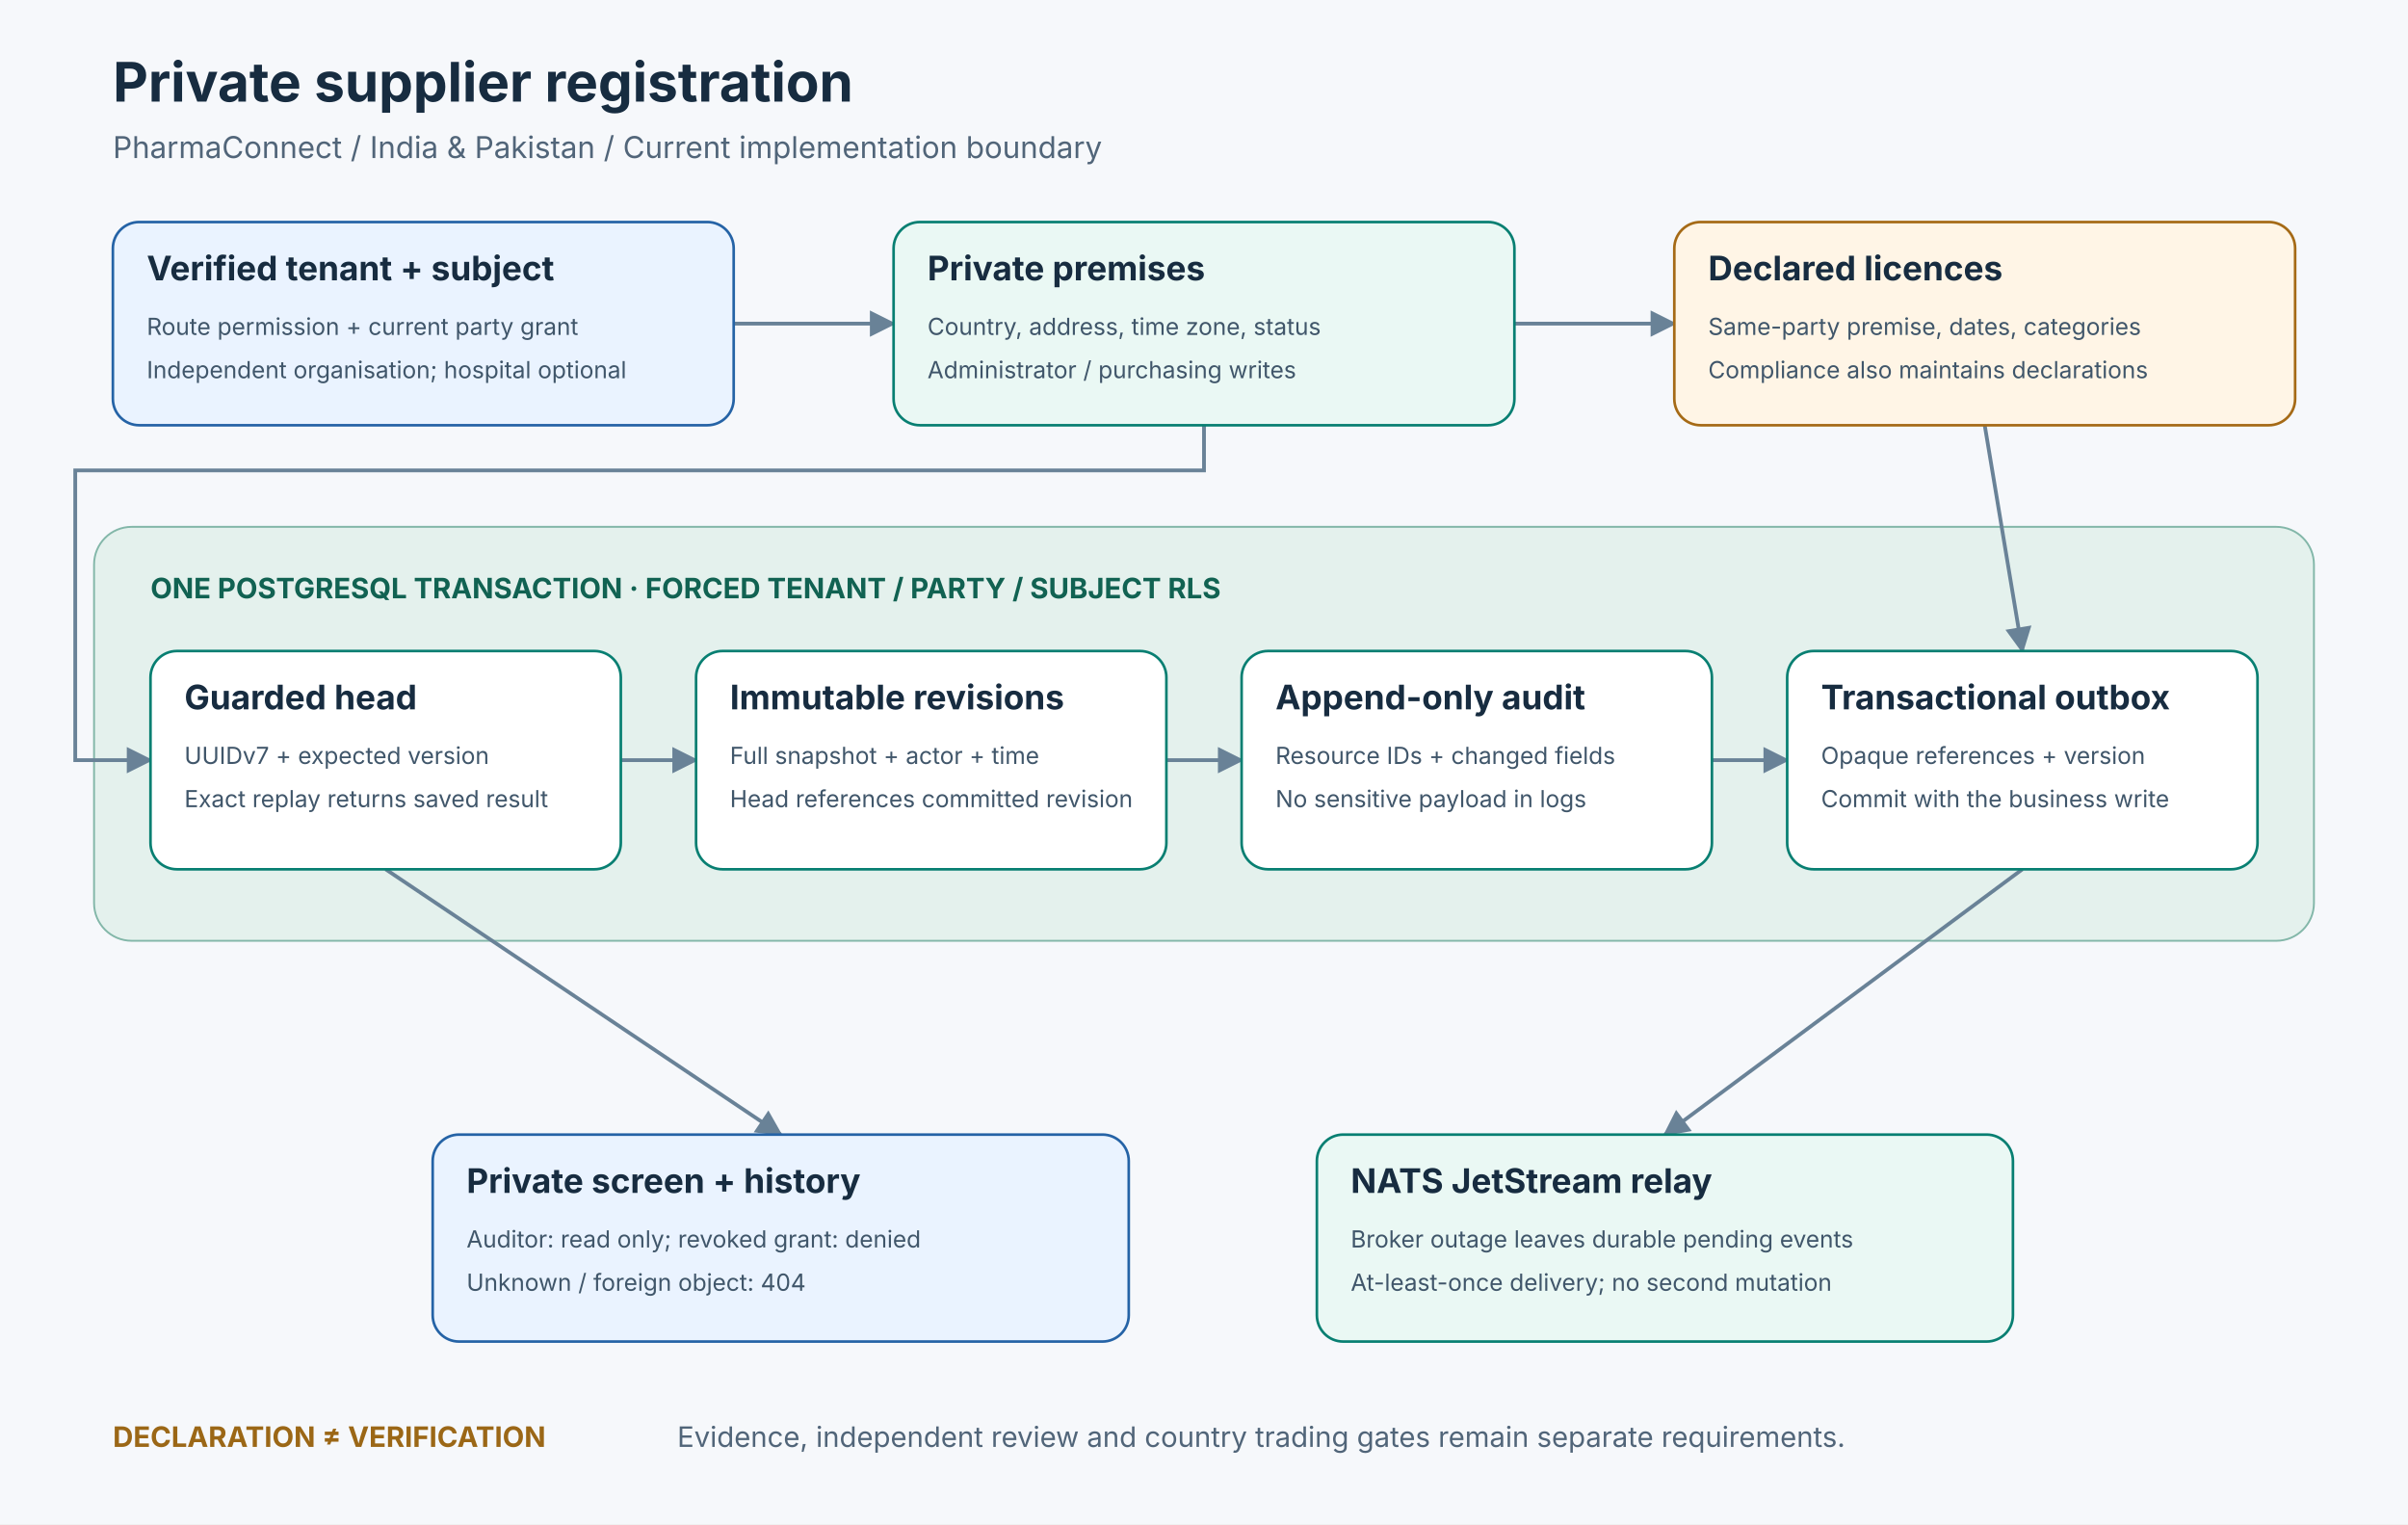
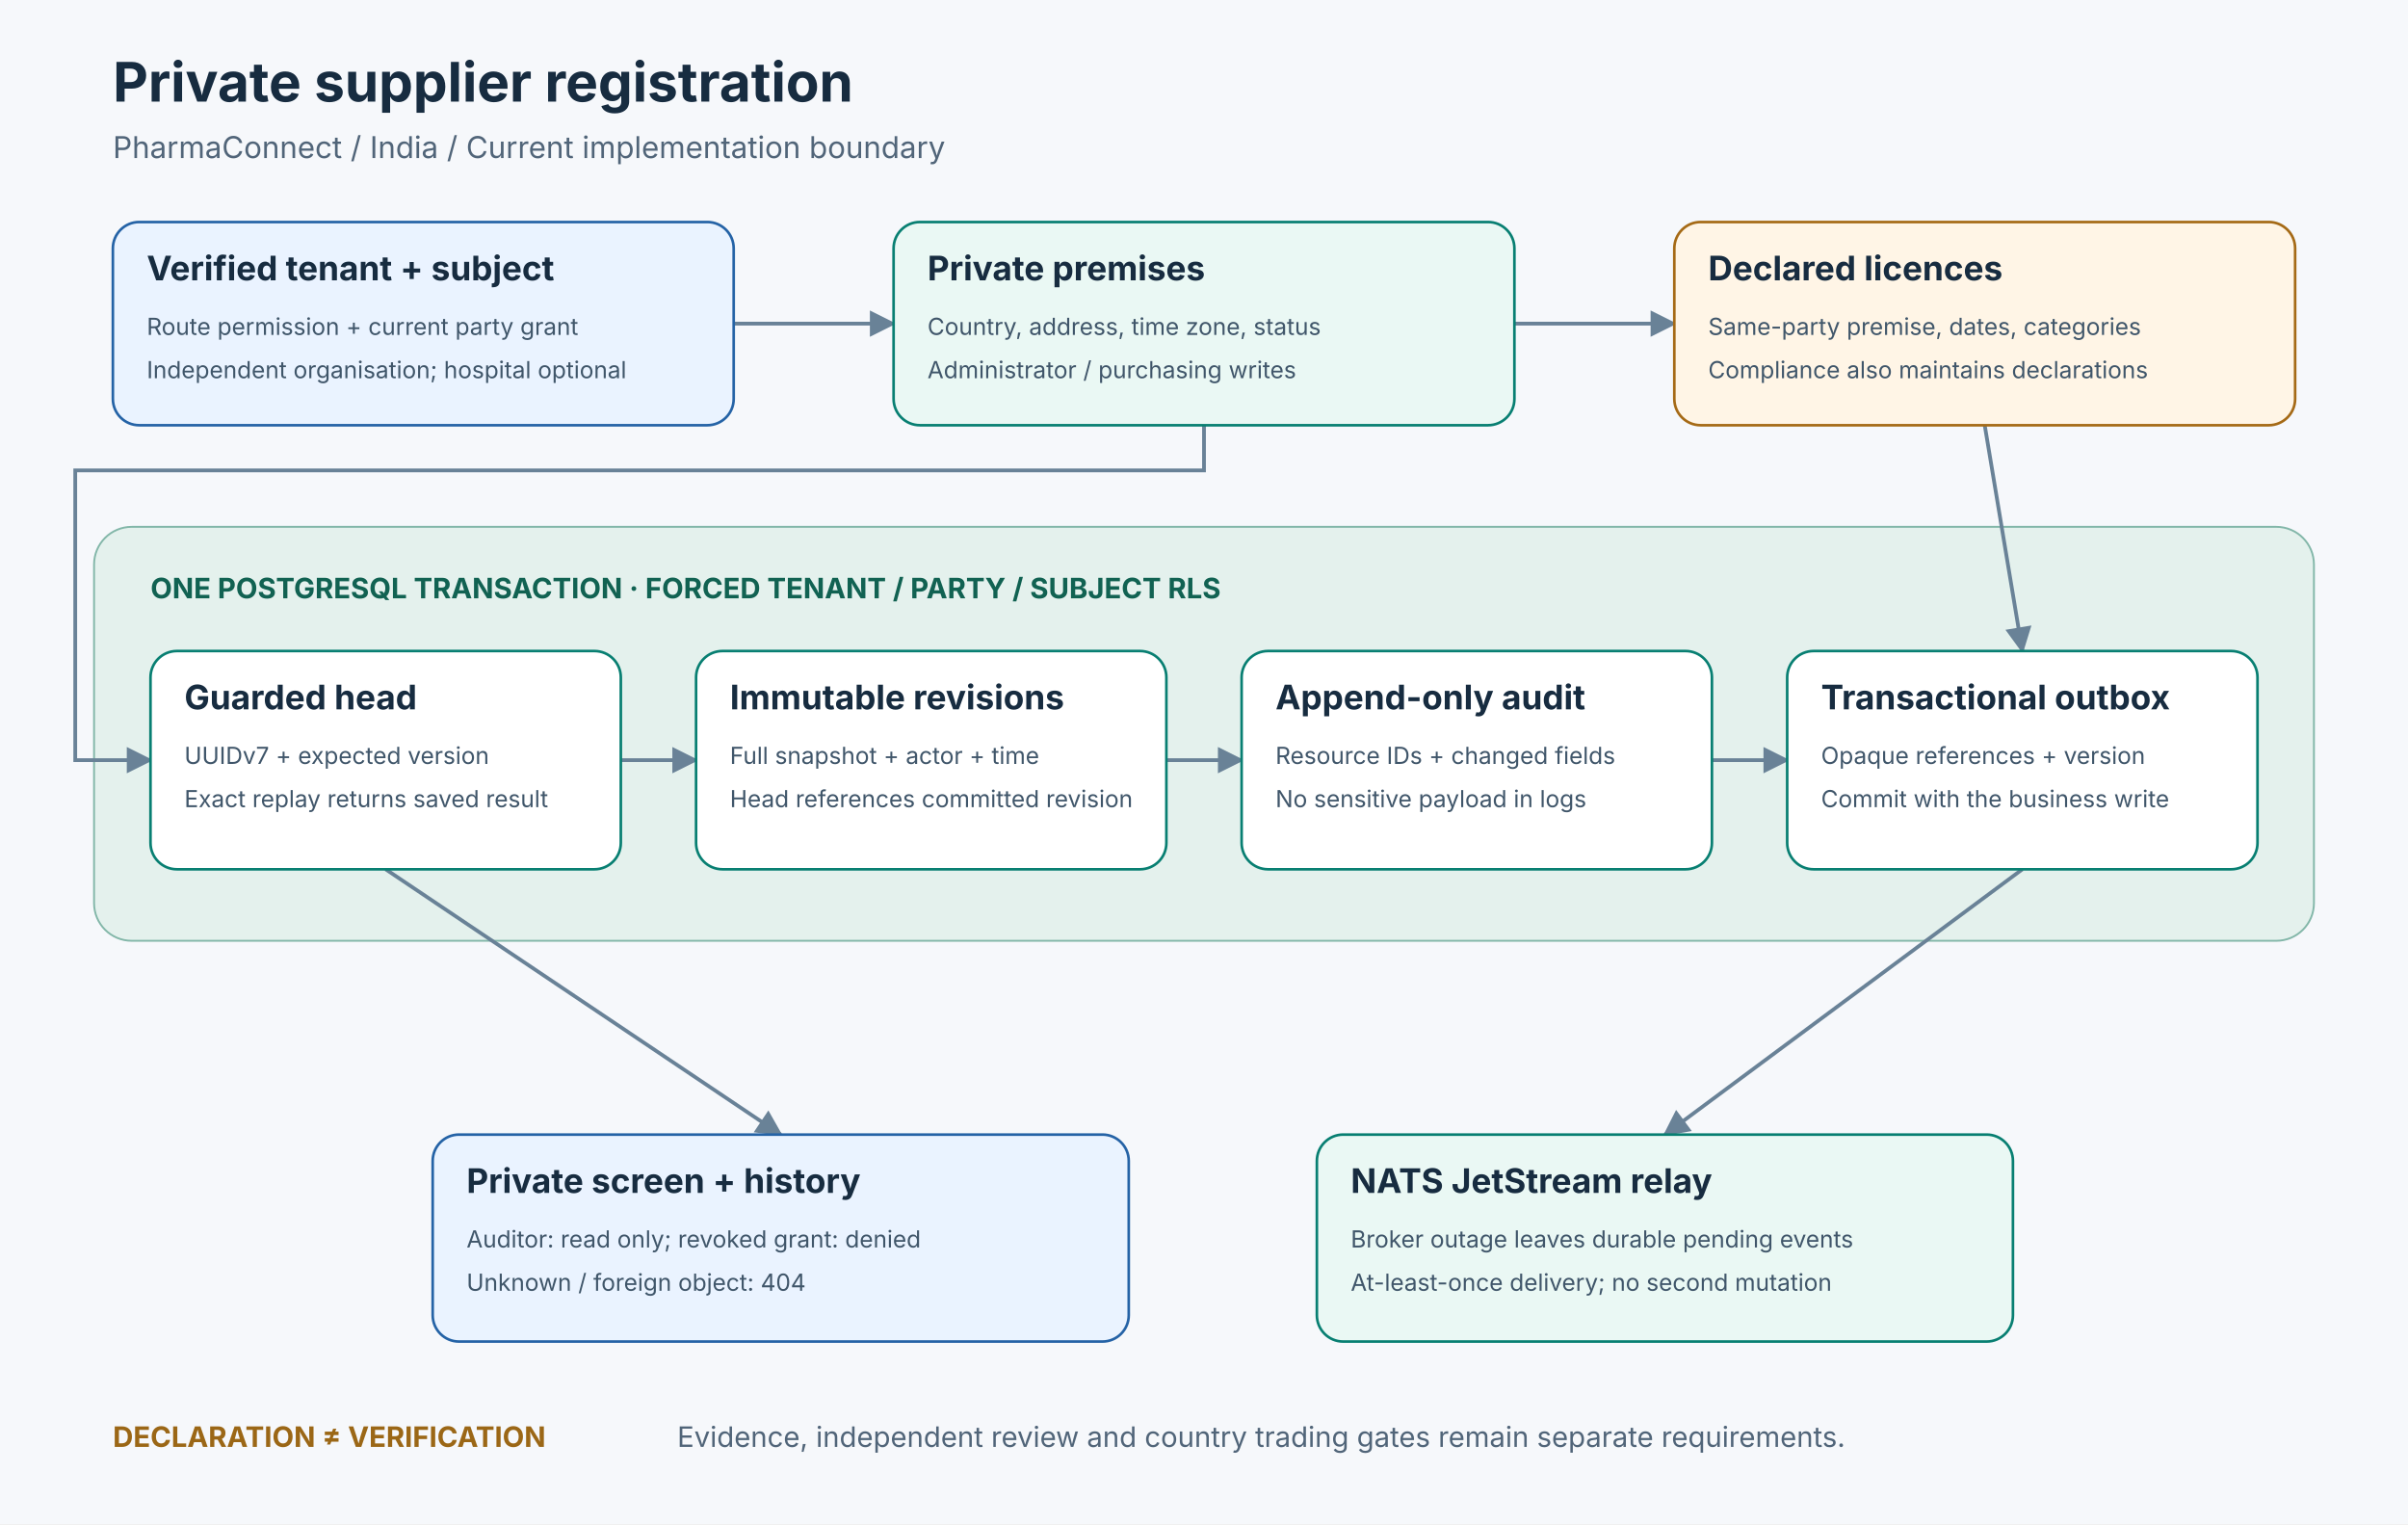
<svg xmlns="http://www.w3.org/2000/svg" viewBox="0 0 1280 810" width="1280" height="810" role="img" aria-labelledby="title desc">
  <rect width="1280" height="810" fill="#f6f8fb" />
  <text x="60" y="54" font-family="Inter, Arial, sans-serif" font-size="29" fill="#172c40" font-weight="700">Private supplier registration</text>
-   <text x="60" y="84" font-family="Inter, Arial, sans-serif" font-size="16" fill="#516579" font-weight="400">PharmaConnect  /  India &amp; Pakistan  /  Current implementation boundary</text>
+   <text x="60" y="84" font-family="Inter, Arial, sans-serif" font-size="16" fill="#516579" font-weight="400">PharmaConnect  /  India  /  Current implementation boundary</text>
  <rect x="50" y="280" width="1180" height="220" rx="20" fill="#e4f1ed" stroke="#83b7a9" />
  <text x="80" y="318" font-family="Inter, Arial, sans-serif" font-size="15" fill="#116252" font-weight="700">ONE POSTGRESQL TRANSACTION · FORCED TENANT / PARTY / SUBJECT RLS</text>
  <defs>
    <marker id="arrow" viewBox="0 0 10 10" refX="9" refY="5" markerWidth="7" markerHeight="7" orient="auto-start-reverse">
      <path d="M 0 0 L 10 5 L 0 10 z" fill="#698297" />
    </marker>
  </defs>
  <path d="M390,172.0 L475,172.0" fill="none" stroke="#698297" stroke-width="2" marker-end="url(#arrow)" />
  <path d="M805,172.0 L890,172.0" fill="none" stroke="#698297" stroke-width="2" marker-end="url(#arrow)" />
  <path d="M640,226 L640,250 L40,250 L40,404 L80,404" fill="none" stroke="#698297" stroke-width="2" marker-end="url(#arrow)" />
  <path d="M1055.0,226 L1075.0,346" fill="none" stroke="#698297" stroke-width="2" marker-end="url(#arrow)" />
  <path d="M330,404.0 L370,404.0" fill="none" stroke="#698297" stroke-width="2" marker-end="url(#arrow)" />
  <path d="M620,404.0 L660,404.0" fill="none" stroke="#698297" stroke-width="2" marker-end="url(#arrow)" />
  <path d="M910,404.0 L950,404.0" fill="none" stroke="#698297" stroke-width="2" marker-end="url(#arrow)" />
  <path d="M205.0,462 L415.0,603" fill="none" stroke="#698297" stroke-width="2" marker-end="url(#arrow)" />
  <path d="M1075.0,462 L885.0,603" fill="none" stroke="#698297" stroke-width="2" marker-end="url(#arrow)" />
  <rect x="60" y="118" width="330" height="108" rx="14" fill="#eaf3ff" stroke="#2563a6" stroke-width="1.4" />
  <text x="78" y="149" font-family="Inter, Arial, sans-serif" font-size="18" fill="#172c40" font-weight="700">Verified tenant + subject</text>
  <text x="78" y="178" font-family="Inter, Arial, sans-serif" font-size="12.5" fill="#40566a" font-weight="400">Route permission + current party grant</text>
  <text x="78" y="201" font-family="Inter, Arial, sans-serif" font-size="12.5" fill="#40566a" font-weight="400">Independent organisation; hospital optional</text>
  <rect x="475" y="118" width="330" height="108" rx="14" fill="#eaf8f4" stroke="#087f72" stroke-width="1.4" />
  <text x="493" y="149" font-family="Inter, Arial, sans-serif" font-size="18" fill="#172c40" font-weight="700">Private premises</text>
  <text x="493" y="178" font-family="Inter, Arial, sans-serif" font-size="12.5" fill="#40566a" font-weight="400">Country, address, time zone, status</text>
  <text x="493" y="201" font-family="Inter, Arial, sans-serif" font-size="12.5" fill="#40566a" font-weight="400">Administrator / purchasing writes</text>
  <rect x="890" y="118" width="330" height="108" rx="14" fill="#fff5e6" stroke="#a56a16" stroke-width="1.4" />
  <text x="908" y="149" font-family="Inter, Arial, sans-serif" font-size="18" fill="#172c40" font-weight="700">Declared licences</text>
  <text x="908" y="178" font-family="Inter, Arial, sans-serif" font-size="12.5" fill="#40566a" font-weight="400">Same-party premise, dates, categories</text>
  <text x="908" y="201" font-family="Inter, Arial, sans-serif" font-size="12.5" fill="#40566a" font-weight="400">Compliance also maintains declarations</text>
  <rect x="80" y="346" width="250" height="116" rx="14" fill="#ffffff" stroke="#087f72" stroke-width="1.4" />
  <text x="98" y="377" font-family="Inter, Arial, sans-serif" font-size="18" fill="#172c40" font-weight="700">Guarded head</text>
  <text x="98" y="406" font-family="Inter, Arial, sans-serif" font-size="12.5" fill="#40566a" font-weight="400">UUIDv7 + expected version</text>
  <text x="98" y="429" font-family="Inter, Arial, sans-serif" font-size="12.5" fill="#40566a" font-weight="400">Exact replay returns saved result</text>
  <rect x="370" y="346" width="250" height="116" rx="14" fill="#ffffff" stroke="#087f72" stroke-width="1.4" />
  <text x="388" y="377" font-family="Inter, Arial, sans-serif" font-size="18" fill="#172c40" font-weight="700">Immutable revisions</text>
  <text x="388" y="406" font-family="Inter, Arial, sans-serif" font-size="12.5" fill="#40566a" font-weight="400">Full snapshot + actor + time</text>
  <text x="388" y="429" font-family="Inter, Arial, sans-serif" font-size="12.5" fill="#40566a" font-weight="400">Head references committed revision</text>
  <rect x="660" y="346" width="250" height="116" rx="14" fill="#ffffff" stroke="#087f72" stroke-width="1.4" />
  <text x="678" y="377" font-family="Inter, Arial, sans-serif" font-size="18" fill="#172c40" font-weight="700">Append-only audit</text>
  <text x="678" y="406" font-family="Inter, Arial, sans-serif" font-size="12.5" fill="#40566a" font-weight="400">Resource IDs + changed fields</text>
  <text x="678" y="429" font-family="Inter, Arial, sans-serif" font-size="12.5" fill="#40566a" font-weight="400">No sensitive payload in logs</text>
  <rect x="950" y="346" width="250" height="116" rx="14" fill="#ffffff" stroke="#087f72" stroke-width="1.4" />
  <text x="968" y="377" font-family="Inter, Arial, sans-serif" font-size="18" fill="#172c40" font-weight="700">Transactional outbox</text>
  <text x="968" y="406" font-family="Inter, Arial, sans-serif" font-size="12.5" fill="#40566a" font-weight="400">Opaque references + version</text>
  <text x="968" y="429" font-family="Inter, Arial, sans-serif" font-size="12.5" fill="#40566a" font-weight="400">Commit with the business write</text>
  <rect x="230" y="603" width="370" height="110" rx="14" fill="#eaf3ff" stroke="#2563a6" stroke-width="1.4" />
  <text x="248" y="634" font-family="Inter, Arial, sans-serif" font-size="18" fill="#172c40" font-weight="700">Private screen + history</text>
  <text x="248" y="663" font-family="Inter, Arial, sans-serif" font-size="12.5" fill="#40566a" font-weight="400">Auditor: read only; revoked grant: denied</text>
  <text x="248" y="686" font-family="Inter, Arial, sans-serif" font-size="12.5" fill="#40566a" font-weight="400">Unknown / foreign object: 404</text>
  <rect x="700" y="603" width="370" height="110" rx="14" fill="#eaf8f4" stroke="#087f72" stroke-width="1.4" />
  <text x="718" y="634" font-family="Inter, Arial, sans-serif" font-size="18" fill="#172c40" font-weight="700">NATS JetStream relay</text>
  <text x="718" y="663" font-family="Inter, Arial, sans-serif" font-size="12.5" fill="#40566a" font-weight="400">Broker outage leaves durable pending events</text>
  <text x="718" y="686" font-family="Inter, Arial, sans-serif" font-size="12.5" fill="#40566a" font-weight="400">At-least-once delivery; no second mutation</text>
  <text x="60" y="769" font-family="Inter, Arial, sans-serif" font-size="15" fill="#9b6716" font-weight="700">DECLARATION ≠ VERIFICATION</text>
  <text x="360" y="769" font-family="Inter, Arial, sans-serif" font-size="15" fill="#516579" font-weight="400">Evidence, independent review and country trading gates remain separate requirements.</text>
</svg>
